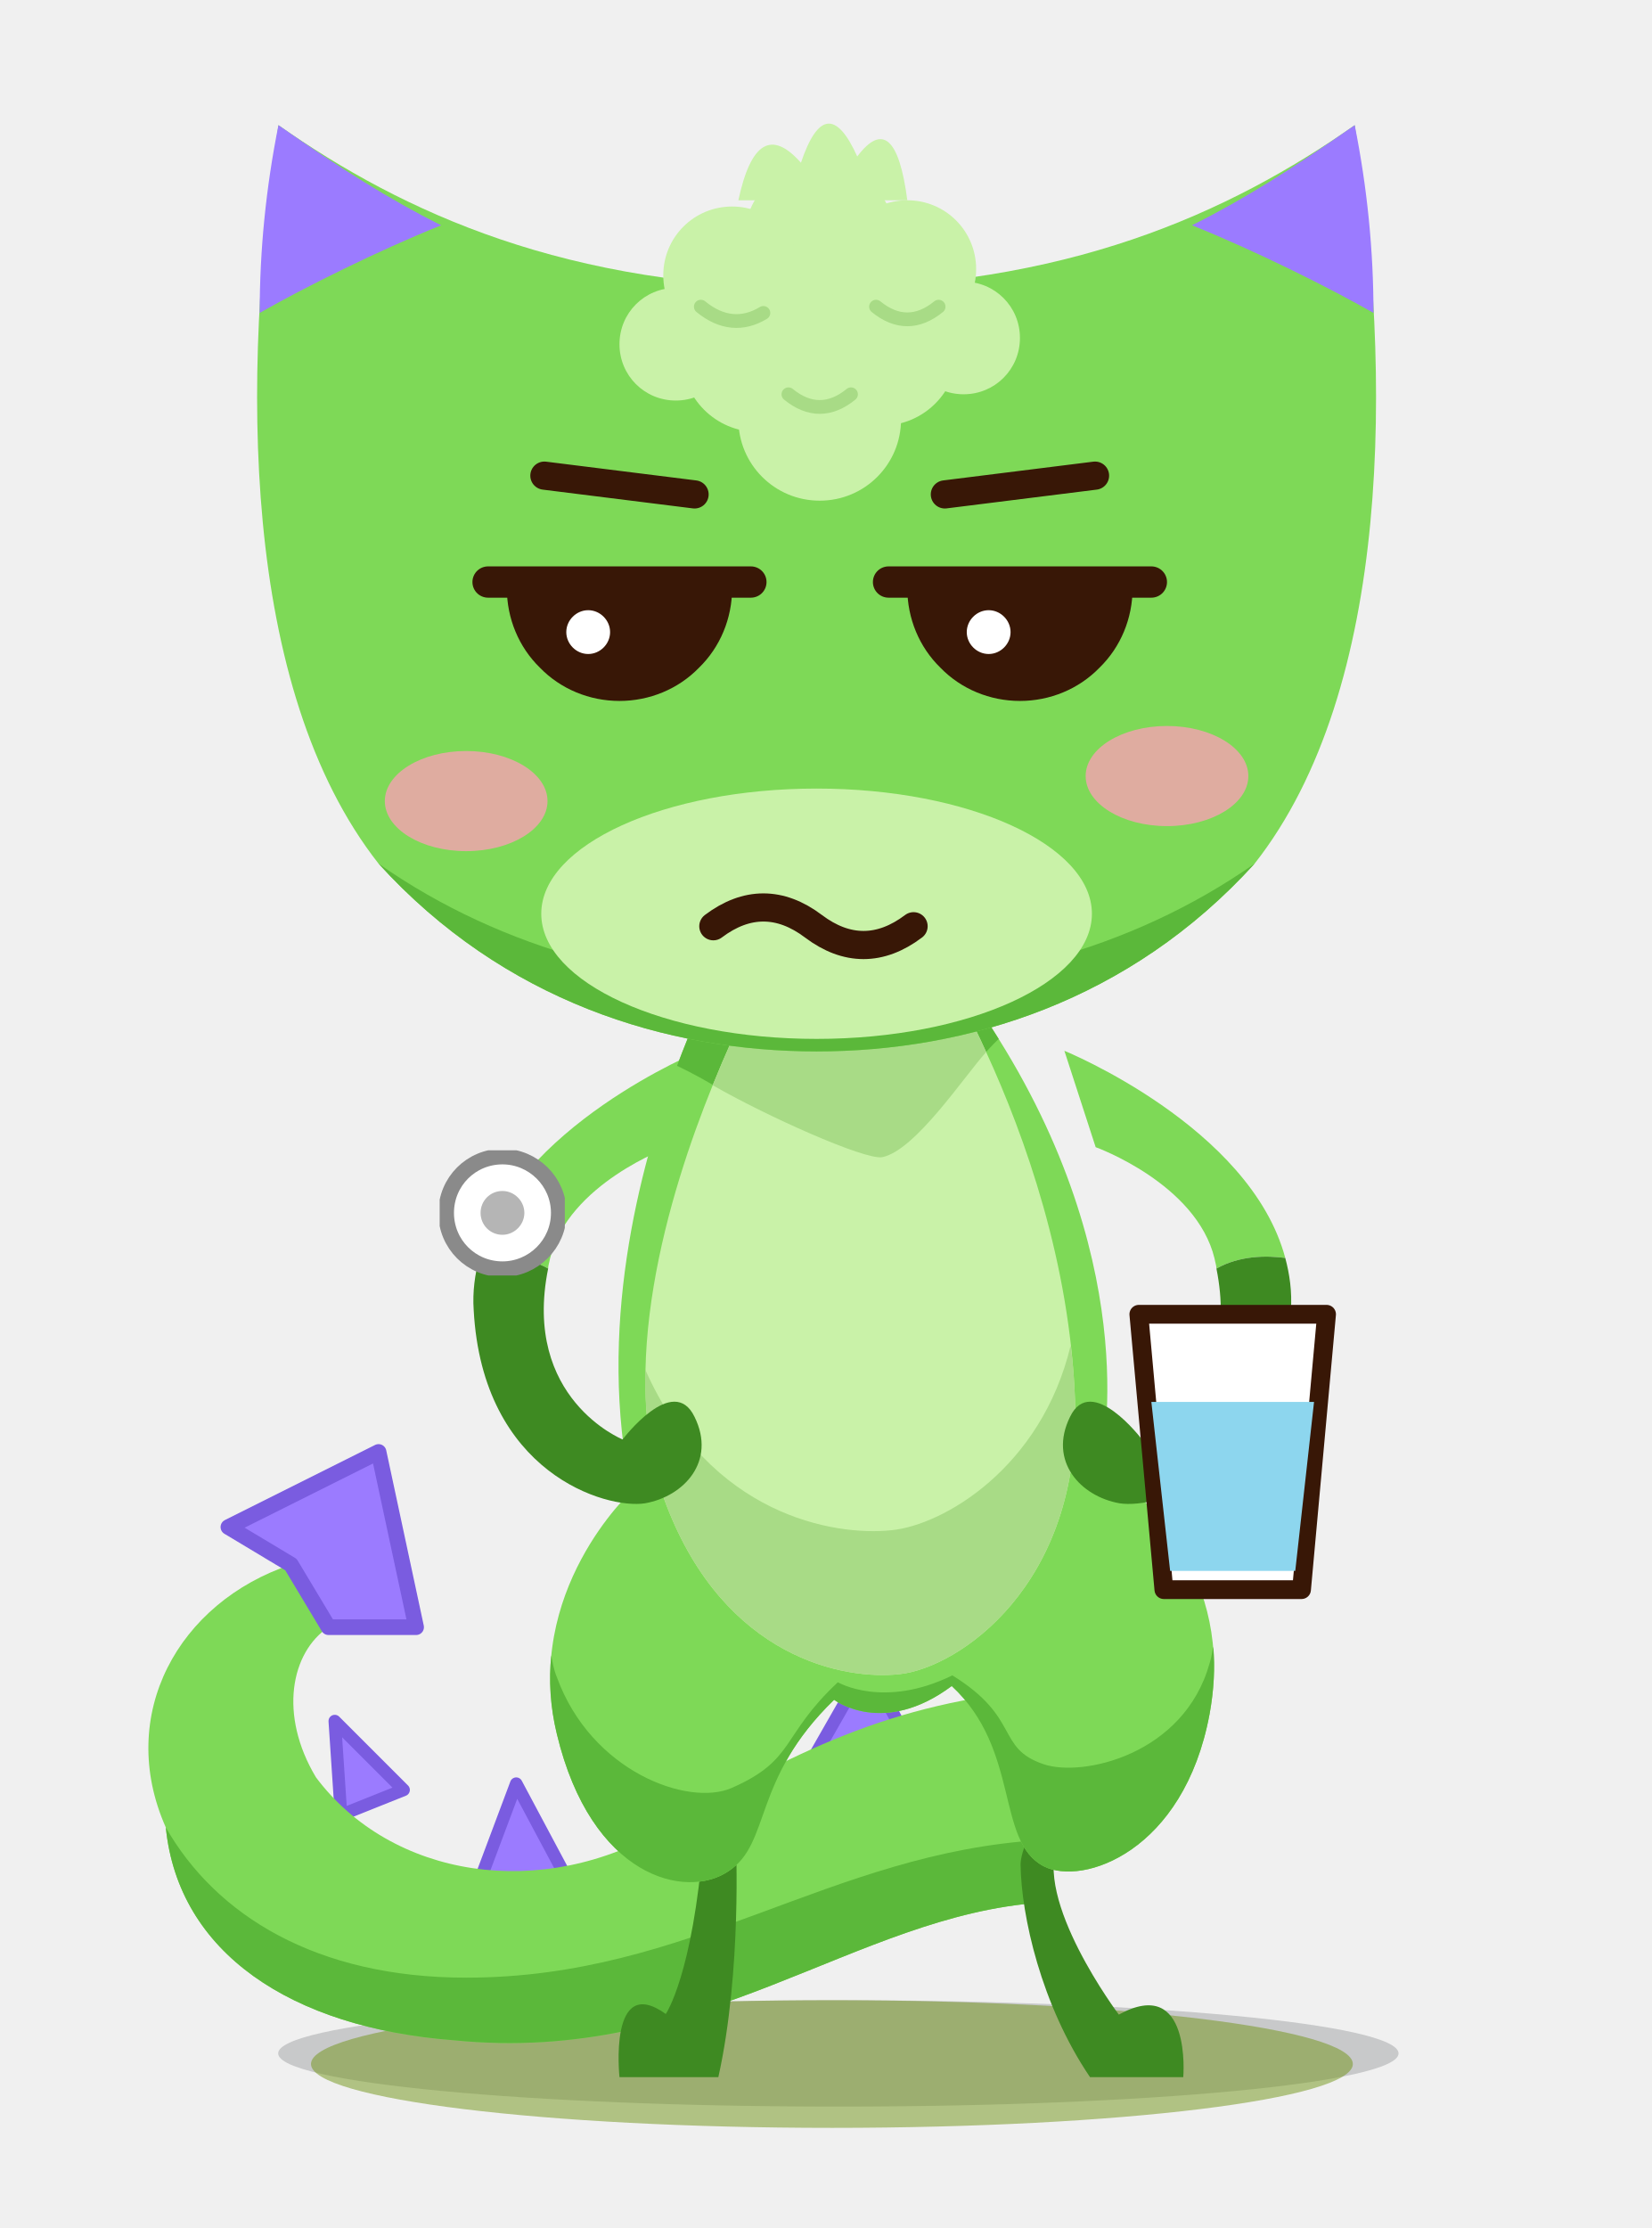
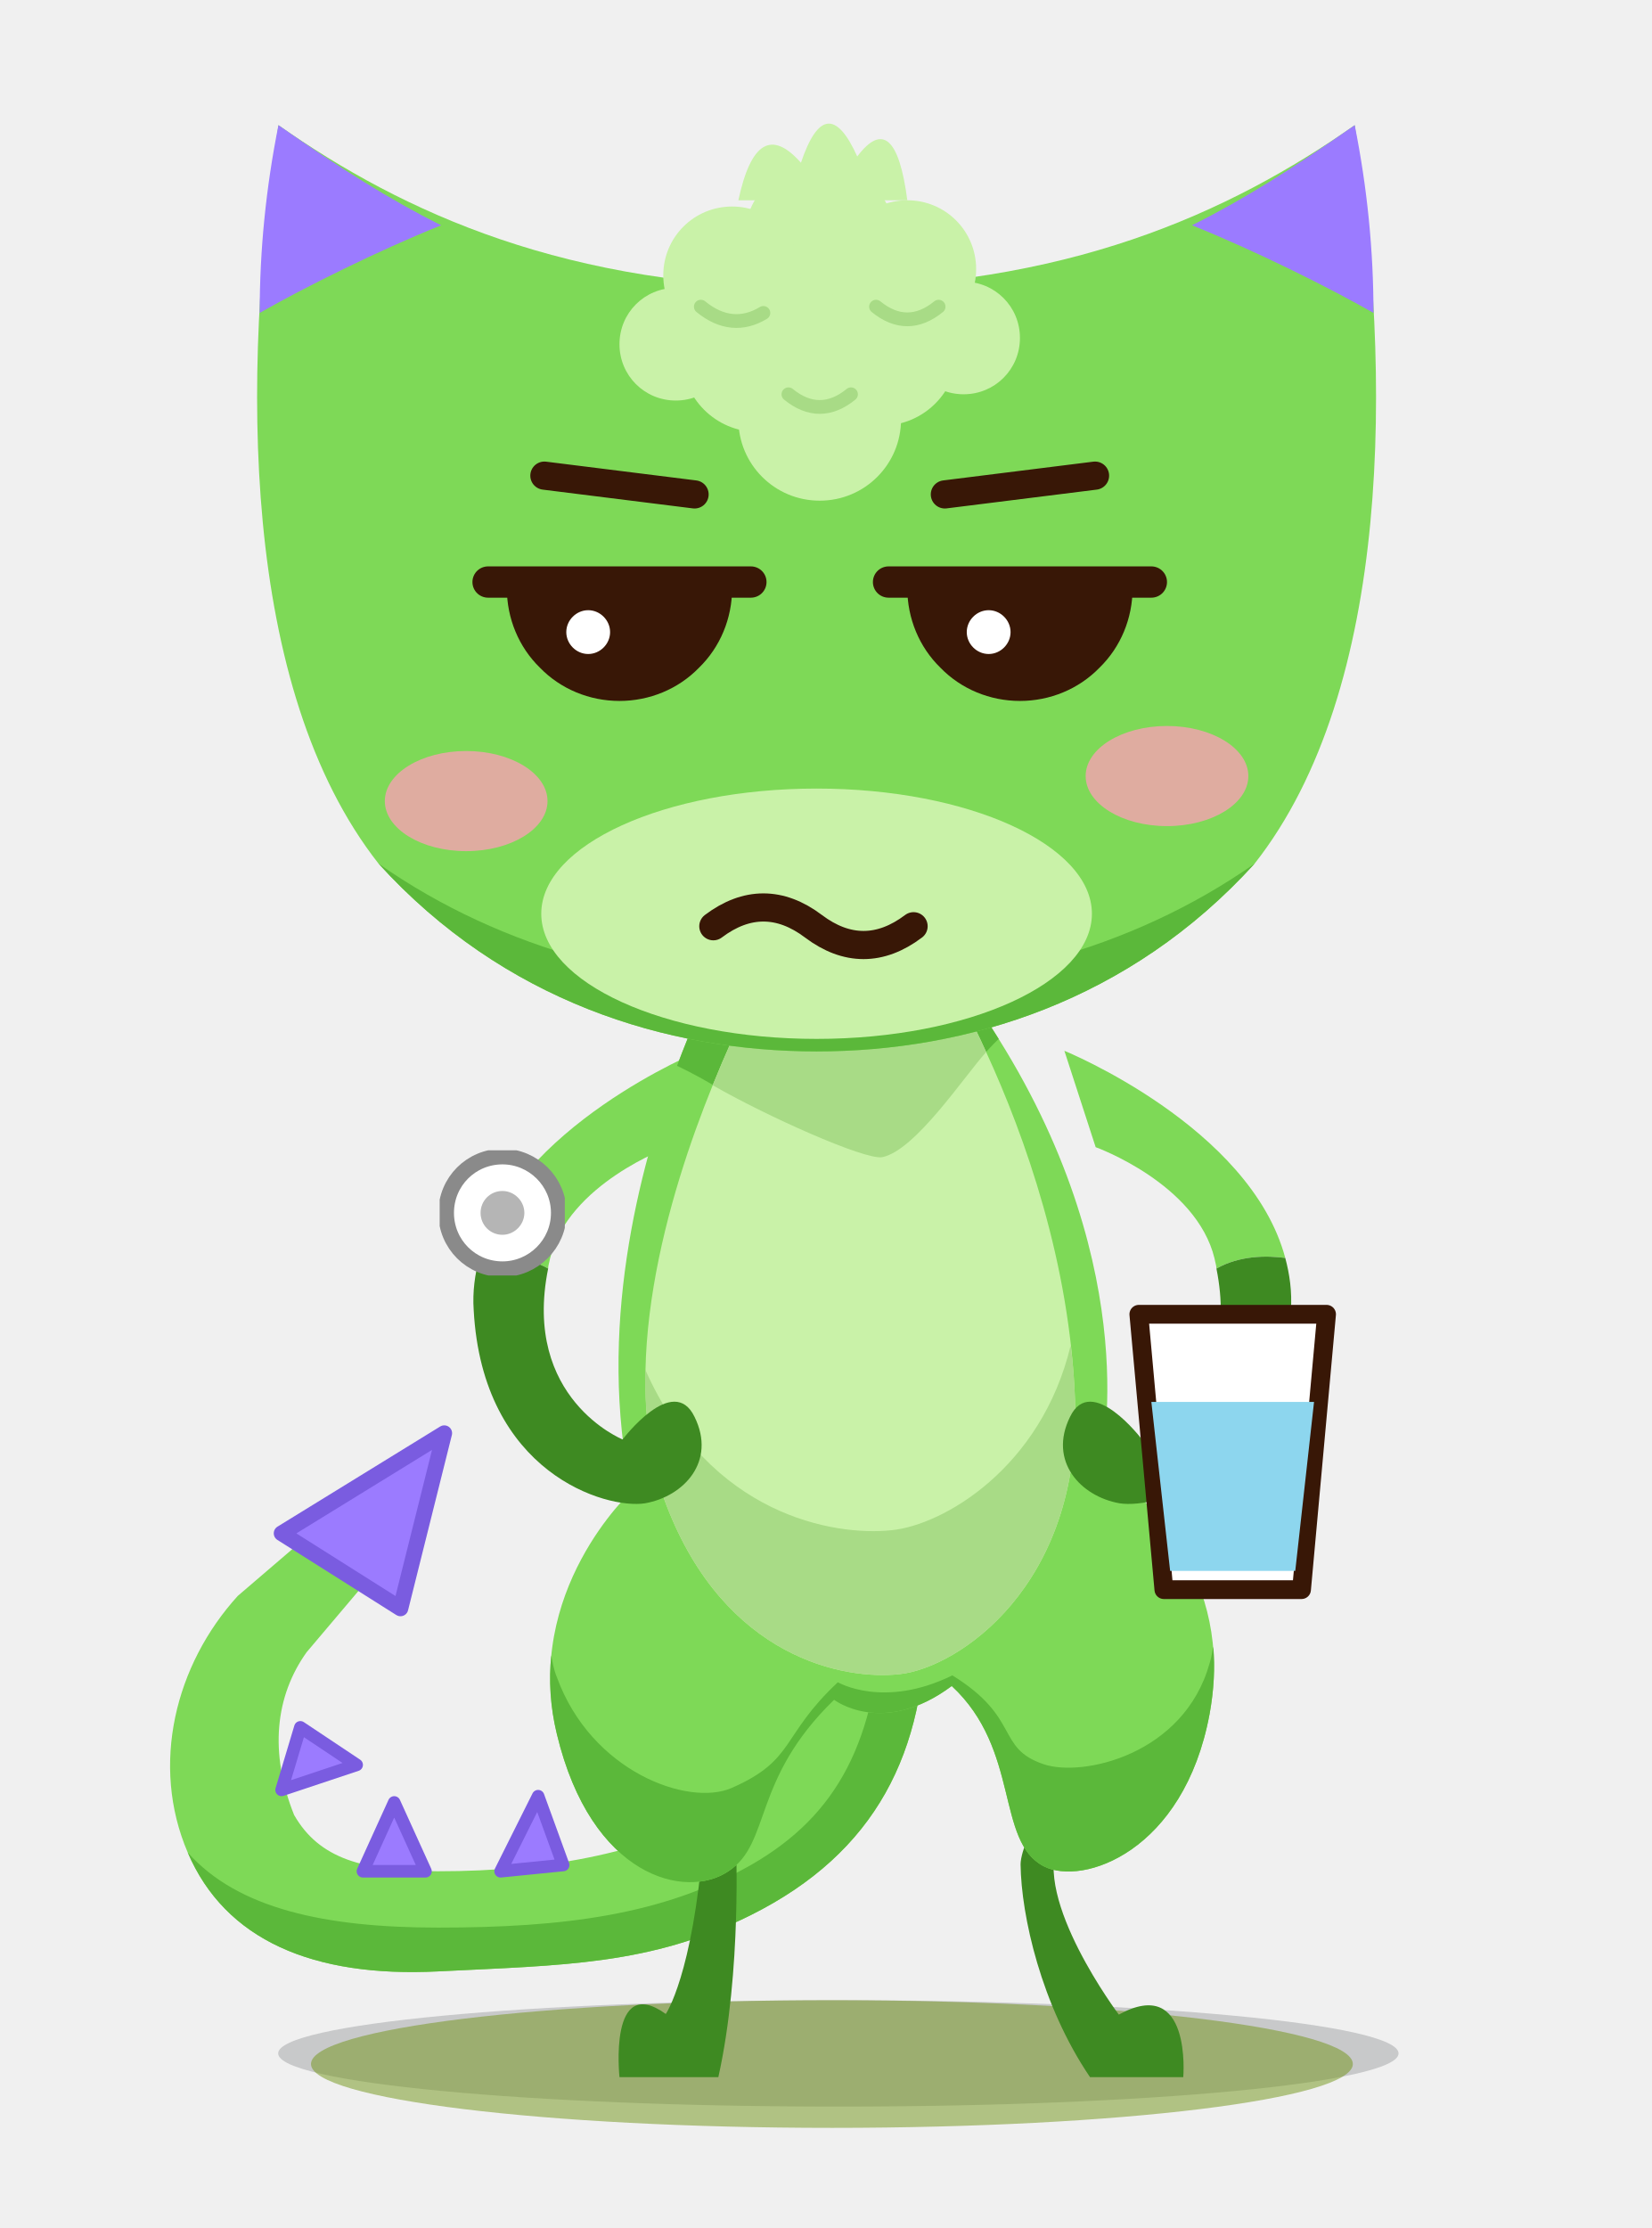
<svg xmlns="http://www.w3.org/2000/svg" width="264" height="356" viewBox="0 0 264 356" fill="none">
  <ellipse cx="133.979" cy="328.1" rx="89.525" ry="8.5" fill="#141A1F" fill-opacity="0.18" />
  <path d="M133 340C178.9 340 216.2 335.4 216.2 329.8C216.2 324.1 178.9 319.6 133 319.6C87 319.6 49.7 324.1 49.7 329.8C49.7 335.4 87 340 133 340Z" fill="#719417" fill-opacity="0.5" />
-   <path d="M130.5 280L138.5 266L144.5 277L130.5 280ZM102.5 293L110.5 278L116.5 289L102.5 293ZM76.5 301L82.5 285L90.5 300L76.5 301ZM54.5 290L53.5 275L64.5 286L54.5 290Z" fill="#9B7BFF" stroke="#7A5CE0" stroke-width="2" stroke-linejoin="round" />
-   <path d="M166.5 304C136.5 306 112.5 330 72.5 326C46.5 324 28.5 312 26.5 292C18.5 274 28.5 256 46.5 250L52.5 260C46.5 264 44.5 274 50.5 284C62.5 300 86.5 304 106.5 292C126.5 280 142.5 272 166.5 270V304Z" fill="#7ED957" />
-   <path d="M166.5 304C136.5 306 112.5 330 72.5 326C46.5 324 28.5 312 26.5 292C34.5 306 50.5 316 74.5 316C110.5 316 132.5 296 166.5 294V304Z" fill="#5BB83A" />
-   <path d="M46.5 250L36.5 244L60.5 232L66.5 260H52.5L46.5 250Z" fill="#9B7BFF" stroke="#7A5CE0" stroke-width="2.5" stroke-linejoin="round" />
+   <path d="M148 258C148 280 140 296 120 306C104 314 90 314 70 315C50 316 36 310 30 296C24 282 28 266 38 255L52 243L60 251L49 264C44 271 43 280 47 290C51 297 58 299 70 299C88 299 104 296 118 288C128 282 131 272 130 258H148Z" fill="#7ED957" />
+   <path d="M148 258C148 280 140 296 120 306C104 314 90 314 70 315C50 316 36 310 30 296C38 305 52 308 70 308C90 308 106 306 120 298C134 290 140 278 141 258H148Z" fill="#5BB83A" />
+   <path d="M45 286L48 276L57 282L45 286ZM58 299H68L63 288L58 299ZM80 299L90 298L86 287L80 299ZM104 295L113 291L107 282L104 295Z" fill="#9B7BFF" stroke="#7A5CE0" stroke-width="2" stroke-linejoin="round" />
+   <path d="M45 245L71 229L64 257L45 245Z" fill="#9B7BFF" stroke="#7A5CE0" stroke-width="2.5" stroke-linejoin="round" />
  <path d="M117.6 294.2C117.6 294.2 118.6 314.8 114.8 331.9H99C99 331.9 97.2 315.2 106.4 321.8C106.4 321.8 110.7 315.6 112.4 294.2H117.6Z" fill="#3E8A22" />
  <path d="M165.4 291C165.4 291 163.1 295.7 163.1 297.9C163.2 306.1 166.4 320.4 174.2 331.9H189.1C189.1 331.9 190.5 315.5 178.8 321.9C178.8 321.9 164.9 303.4 169.2 294.2L165.4 291L165.4 291Z" fill="#3E8A22" />
  <path d="M193.3 273.9C189.2 295.9 173 301.4 166.8 298.2C159.1 294.2 163.1 279.6 152.1 269.4C141.1 277.6 133.3 271.6 133.3 271.6C120.1 284.4 123.3 294.5 116.4 299C109.6 303.6 94.5 300 89 277.1C83.5 254.3 100.9 238.3 100.9 238.3C95.4 212.7 102 186.9 108.2 170.3C112.4 159.1 116.4 152 116.4 152L152.6 155.7C155.2 159.2 157.5 162.6 159.6 166C183.2 203.7 175.9 233.8 175.9 233.8C182.8 238.8 197.4 252 193.3 273.9Z" fill="#7ED957" />
  <path d="M193.3 273.9C189.2 295.9 173 301.4 166.8 298.2C159.1 294.2 163.1 279.6 152.1 269.4C141.1 277.6 133.3 271.6 133.3 271.6C120.1 284.4 123.3 294.5 116.4 299C109.6 303.6 94.5 300 89 277.1C87.9 272.6 87.7 268.4 88.1 264.5C88.3 265.6 88.5 266.8 89 268C94.5 283.1 110 288.7 116.9 285.7C127.2 281.2 124.7 277.4 133.9 268.8C133.9 268.8 141.2 273.1 152.2 267.7C163.2 274.5 159.1 279.3 166.8 281.9C173 284 189.2 280.4 193.3 265.8C193.6 264.9 193.7 264 193.9 263.1C194.2 266.4 194 270 193.3 273.9V273.9Z" fill="#5BB83A" />
  <path d="M111.9 167.9L106.9 183.3C106.9 183.3 90.8 189.1 87.9 201.1C87.8 201.7 87.6 202.2 87.6 202.7C83.9 200.6 79.6 200.6 76.6 201C82.2 180 111.9 167.9 111.9 167.9H111.9Z" fill="#7ED957" />
  <path d="M159.6 166C155.6 169.9 150.6 176.3 147.1 186.7C145.4 191.9 138.7 193.4 134.8 189.6C128.3 183.3 118.9 175.4 108.2 170.3C112.4 159.1 116.4 152 116.4 152L152.6 155.7C155.2 159.2 157.5 162.6 159.6 166H159.6Z" fill="#5BB83A" />
  <path d="M143.8 267.5C135 268.5 115.9 265 106.5 240.5C98.3 219.2 106.8 190.9 113.9 173.4C117.9 163.5 121.4 157.1 121.4 157.1L135.1 153.9L148.4 150.9C148.4 150.9 149.5 152.6 151.2 155.6C152.9 158.5 155.2 162.8 157.6 168.1C163.8 181.6 171 201.8 171.8 223.7C172.8 253.4 153.1 266.5 143.8 267.5H143.8Z" fill="#C9F2A8" />
  <path d="M143.8 267.5C135 268.5 115.9 265 106.5 240.5C103.9 233.8 103 226.3 103.1 218.8C113.4 242.1 133.3 245.5 142.5 244.5C150.7 243.7 166.4 234.6 171.1 215C171.5 217.8 171.7 220.8 171.8 223.7C172.8 253.4 153.1 266.5 143.8 267.5H143.8Z" fill="#A8DB86" />
  <path d="M157.6 168.1C154 172.1 146.3 183.8 141 184.9C138.2 185.4 122.2 178.2 113.9 173.4C117.9 163.5 121.4 157.1 121.4 157.1L135.1 153.9L151.2 155.6C152.9 158.5 155.2 162.8 157.6 168.1Z" fill="#A8DB86" />
  <path d="M103.1 240.2C96.9 241.2 77.1 235.4 75.7 209.3C75.5 206.4 75.9 203.6 76.6 201C79.6 200.6 83.9 200.6 87.6 202.7C83.4 223.5 99.5 230 99.5 230C99.5 230 107.6 219.3 111 226.4C114.5 233.5 109.3 239.1 103.1 240.2V240.2Z" fill="#3E8A22" />
  <path d="M44.5 20C64.5 34 90.5 46 130.5 46C170.5 46 196.5 34 216.5 20C222.5 60 222.5 110 200.5 138C180.5 160 154.5 168 130.5 168C106.5 168 80.5 160 60.5 138C38.5 110 38.5 60 44.5 20Z" fill="#7ED957" />
  <path d="M60.5 138C80.5 160 106.5 168 130.5 168C154.5 168 180.5 160 200.5 138C180.5 152 156.5 158 130.5 158C104.5 158 80.5 152 60.5 138Z" fill="#5BB83A" />
  <path d="M44.5 20C54.5 27 62.5 32 70.5 36C60.5 40 48.5 46 41.5 50C41.5 40 42.5 30 44.5 20Z" fill="#9B7BFF" />
  <path d="M216.5 20C206.5 27 198.5 32 190.5 36C200.5 40 212.5 46 219.5 50C219.5 40 218.5 30 216.5 20Z" fill="#9B7BFF" />
  <path opacity="0.75" d="M186.5 132C193.7 132 199.5 128.4 199.5 124C199.5 119.6 193.7 116 186.5 116C179.3 116 173.5 119.6 173.5 124C173.5 128.4 179.3 132 186.5 132Z" fill="#FF9EB8" />
  <path opacity="0.75" d="M74.5 136C81.7 136 87.5 132.4 87.5 128C87.5 123.6 81.7 120 74.5 120C67.3 120 61.5 123.6 61.5 128C61.5 132.4 67.3 136 74.5 136Z" fill="#FF9EB8" />
  <path d="M130.5 166C154.8 166 174.5 157 174.5 146C174.5 135 154.8 126 130.5 126C106.2 126 86.5 135 86.5 146C86.5 157 106.2 166 130.5 166Z" fill="#C9F2A8" />
  <path d="M170.1 167.9L175.1 183.3C175.1 183.3 191.2 189.1 194.1 201.1C194.2 201.7 194.4 202.2 194.4 202.7C198.1 200.6 202.4 200.6 205.4 201C199.8 180 170.1 167.9 170.1 167.9H170.1Z" fill="#7ED957" />
  <path d="M178.9 240.2C185.1 241.2 204.9 235.4 206.3 209.3C206.5 206.4 206.1 203.6 205.4 201C202.4 200.6 198.1 200.6 194.4 202.7C198.6 223.5 182.5 230 182.5 230C182.5 230 174.4 219.3 171 226.4C167.5 233.5 172.7 239.1 178.9 240.2V240.2Z" fill="#3E8A22" />
  <path d="M118 32C120 22.7 123.3 20.7 128 26C130.7 18 133.7 17.7 137 25C141 19.7 143.7 22 145 32H118Z" fill="#C9F2A8" />
  <path d="M131 50C137.6 50 143 44.6 143 38C143 31.4 137.6 26 131 26C124.4 26 119 31.4 119 38C119 44.6 124.4 50 131 50Z" fill="#C9F2A8" />
  <path d="M117 55C123.1 55 128 50.1 128 44C128 37.9 123.1 33 117 33C110.9 33 106 37.9 106 44C106 50.1 110.9 55 117 55Z" fill="#C9F2A8" />
  <path d="M145 54C151.1 54 156 49.1 156 43C156 36.9 151.1 32 145 32C138.9 32 134 36.9 134 43C134 49.1 138.9 54 145 54Z" fill="#C9F2A8" />
  <path d="M108 64C113 64 117 60 117 55C117 50 113 46 108 46C103 46 99 50 99 55C99 60 103 64 108 64Z" fill="#C9F2A8" />
  <path d="M154 63C159 63 163 59 163 54C163 49 159 45 154 45C149 45 145 49 145 54C145 59 149 63 154 63Z" fill="#C9F2A8" />
  <path d="M121 69C127.6 69 133 63.6 133 57C133 50.4 127.6 45 121 45C114.4 45 109 50.4 109 57C109 63.6 114.4 69 121 69Z" fill="#C9F2A8" />
  <path d="M141 68C147.6 68 153 62.6 153 56C153 49.4 147.6 44 141 44C134.4 44 129 49.4 129 56C129 62.6 134.4 68 141 68Z" fill="#C9F2A8" />
  <path d="M131 80C138.2 80 144 74.2 144 67C144 59.8 138.2 54 131 54C123.8 54 118 59.8 118 67C118 74.2 123.8 80 131 80Z" fill="#C9F2A8" />
  <path d="M112 49C115.3 51.7 118.7 52 122 50M140 49C143.3 51.7 146.7 51.7 150 49M126 63C129.3 65.7 132.7 65.7 136 63" stroke="#A8DB86" stroke-width="2.2" stroke-linecap="round" />
  <g clip-path="url(#clip0_166_6158)">
    <path d="M80.3 202.8C85.2 202.8 89.3 198.8 89.3 193.8C89.3 188.8 85.2 184.8 80.3 184.8C75.3 184.8 71.3 188.8 71.3 193.8C71.3 198.8 75.3 202.8 80.3 202.8Z" fill="white" stroke="#8A8A8A" stroke-width="2.5" />
    <path d="M80.3 197.3C82.2 197.3 83.8 195.7 83.8 193.8C83.8 191.9 82.2 190.3 80.3 190.3C78.3 190.3 76.8 191.9 76.8 193.8C76.8 195.7 78.3 197.3 80.3 197.3Z" fill="#B5B5B5" />
  </g>
  <path d="M81 94C81 98.8 82.9 103.4 86.3 106.7C89.6 110.1 94.2 112 99 112C103.8 112 108.4 110.1 111.7 106.7C115.1 103.4 117 98.8 117 94H81Z" fill="#381706" />
  <path d="M78 93H120" stroke="#381706" stroke-width="5" stroke-linecap="round" />
  <path d="M94 104.5C95.9 104.5 97.5 102.9 97.5 101C97.5 99.1 95.9 97.5 94 97.5C92.1 97.5 90.5 99.1 90.5 101C90.5 102.9 92.1 104.5 94 104.5Z" fill="white" />
  <path d="M87 76L111 79" stroke="#381706" stroke-width="4.5" stroke-linecap="round" />
  <path d="M145 94C145 98.8 146.9 103.4 150.3 106.7C153.6 110.1 158.2 112 163 112C167.8 112 172.4 110.1 175.7 106.7C179.1 103.4 181 98.8 181 94H145Z" fill="#381706" />
  <path d="M142 93H184" stroke="#381706" stroke-width="5" stroke-linecap="round" />
  <path d="M158 104.5C159.9 104.5 161.5 102.9 161.5 101C161.5 99.1 159.9 97.5 158 97.5C156.1 97.5 154.5 99.1 154.5 101C154.5 102.9 156.1 104.5 158 104.5Z" fill="white" />
  <path d="M175 76L151 79" stroke="#381706" stroke-width="4.5" stroke-linecap="round" />
  <path d="M114 148C119.3 144 124.7 144 130 148C135.3 152 140.7 152 146 148" stroke="#381706" stroke-width="4.5" stroke-linecap="round" />
  <path d="M182 210H212L208 254H186L182 210Z" fill="white" stroke="#381706" stroke-width="3" stroke-linejoin="round" />
  <path d="M184 224H210L207 251H187L184 224Z" fill="#8DD6EE" />
  <defs>
    <clipPath id="clip0_166_6158">
      <rect width="20" height="20" fill="white" transform="translate(70.2638 183.8)" />
    </clipPath>
  </defs>
</svg>
